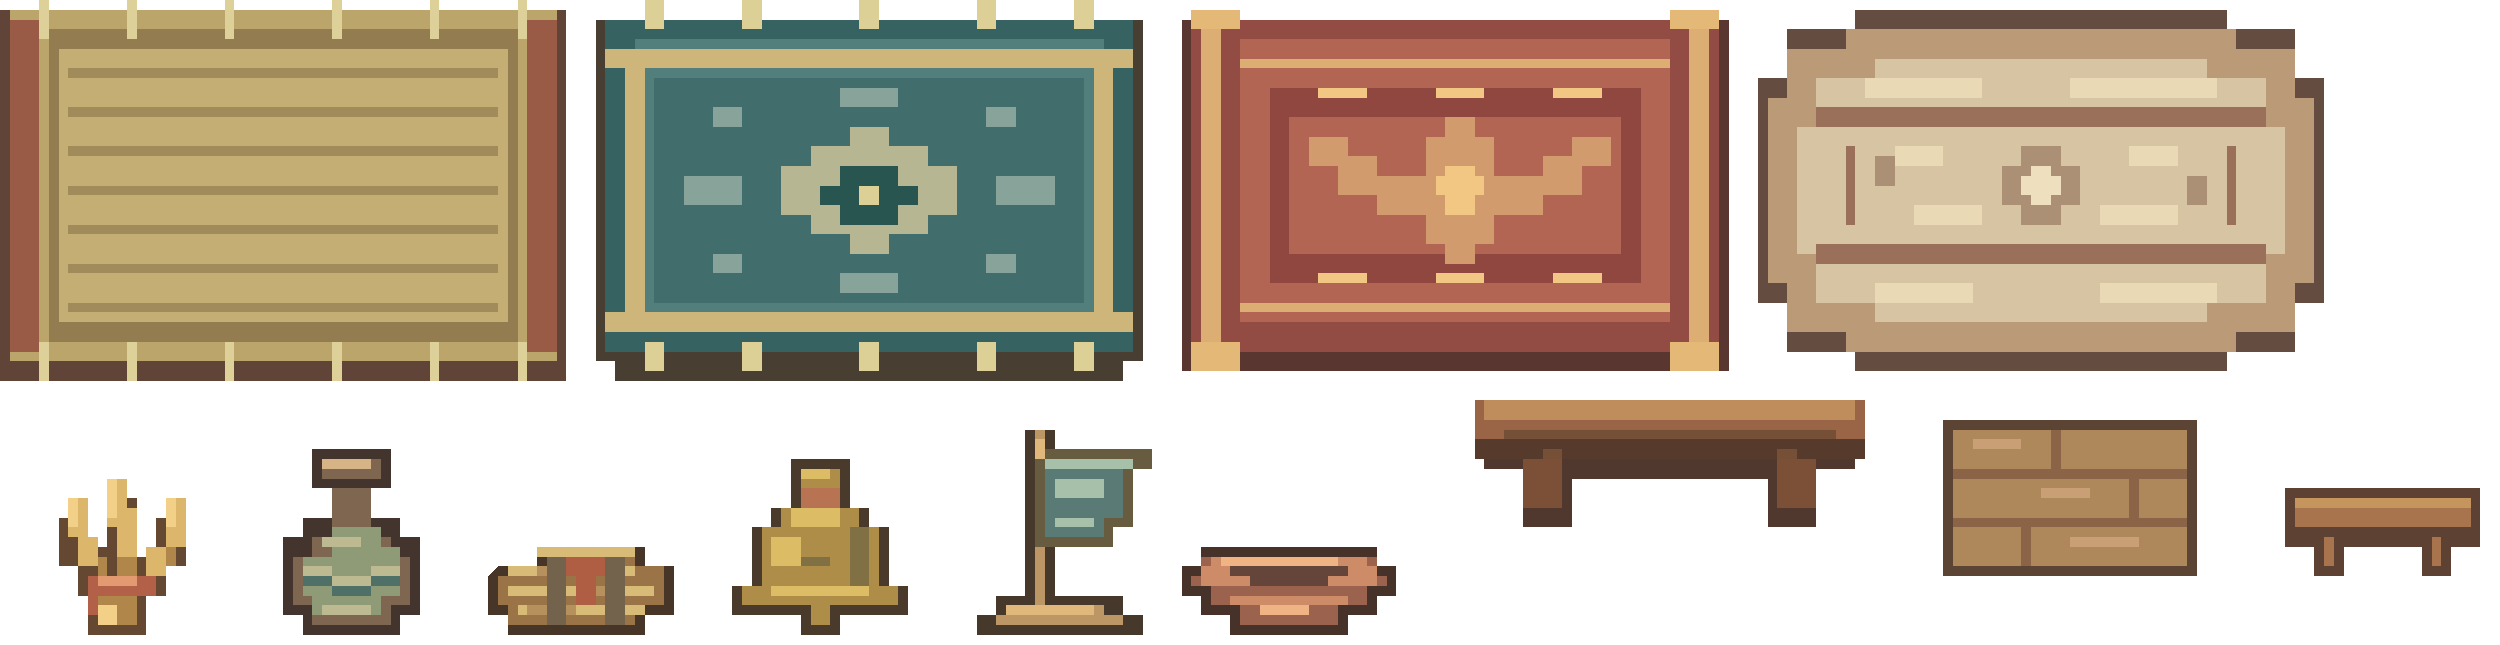
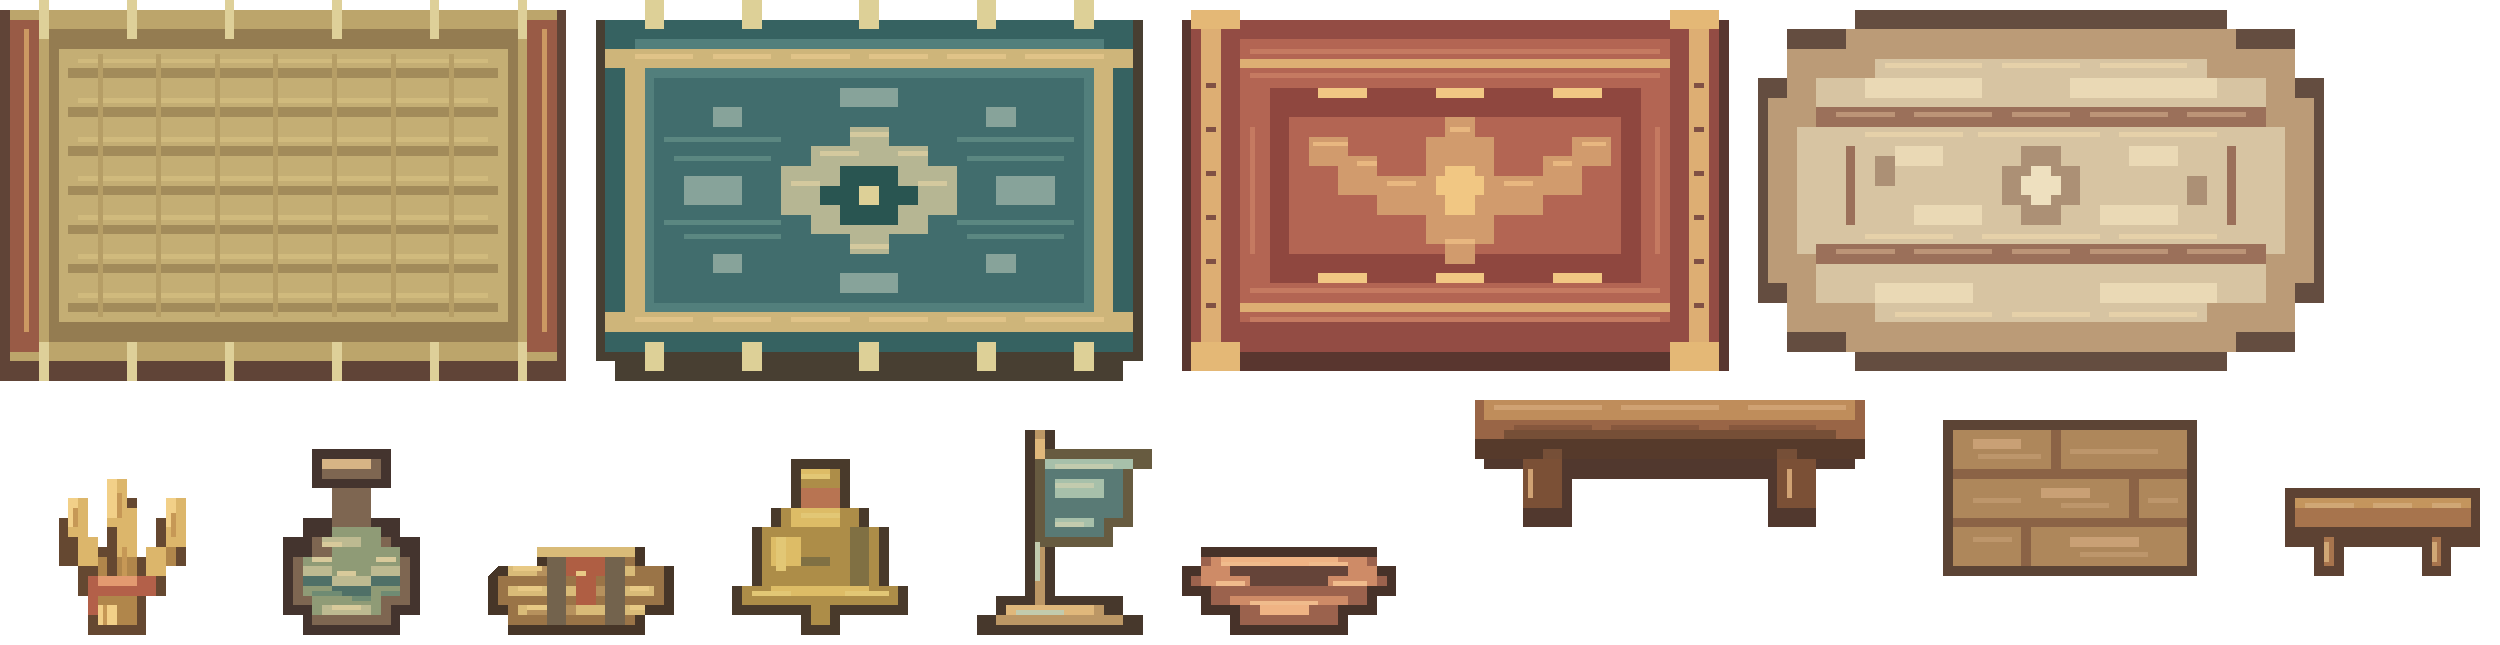
<svg xmlns="http://www.w3.org/2000/svg" width="256" height="66" viewBox="0 0 256 66" shape-rendering="crispEdges">
  <g transform="translate(-75 -77)">
    <path fill="#604437" d="M75 78h58v38H75z" />
    <path fill="#bca56b" d="M76 78h56v36H76z" />
    <path fill="#947c51" d="M80 80h48v32H80z" />
    <path fill="#c4ae74" d="M81 82h46v28H81z" />
    <path fill="#a28b5a" d="M82 84h44v1H82zM82 88h44v1H82zM82 92h44v1H82zM82 96h44v1H82zM82 100h44v1H82zM82 104h44v1H82zM82 108h44v1H82z" />
    <path fill="#995b46" d="M76 79h3v34h-3zM129 79h3v34h-3z" />
    <path fill="#ded099" d="M79 77h1v4h-1zM88 77h1v4h-1zM98 77h1v4h-1zM109 77h1v4h-1zM119 77h1v4h-1zM128 77h1v4h-1zM79 112h1v4h-1zM88 112h1v4h-1zM98 112h1v4h-1zM109 112h1v4h-1zM119 112h1v4h-1zM128 112h1v4h-1z" />
+     <path fill="#d0ba7d" d="M83 83h42v.5H83z M83 87h42v.5H83z M83 91h42v.5H83z M83 95h42v.5H83z M83 99h42v.5H83z M83 103h42v.5H83z M83 107h42v.5H83z" />
+     <path fill="#b69e66" d="M85 82.5h.5v27H85z M91 82.5h.5v27H91z M97 82.5h.5v27H97z M103 82.5h.5v27H103z M109 82.5h.5v27H109z M115 82.5h.5v27H115z M121 82.5h.5v27H121z" />
+     <path fill="#cc9862" d="M77.5 80h.5v31h-.5z M130.5 80h.5v31h-.5z" />
  </g>
  <g transform="translate(60 0)">
    <path fill="#483f32" d="M1 2h56v35h-2v2H3v-2H1z" />
    <path fill="#366261" d="M2 2h54v34H2z" />
    <path fill="#527f7c" d="M5 4h48v30H5z" />
    <path fill="#416d6d" d="M7 8h44v23H7zM10 12h38v1H10zM10 27h38v1H10z" />
    <path fill="#ceb57a" d="M2 5h54v2H2zM2 32h54v2H2zM4 7h2v25H4zM52 7h2v25h-2z" />
    <path fill="#87a39a" d="M13 11h3v2h-3zM41 11h3v2h-3zM13 26h3v2h-3zM41 26h3v2h-3zM10 18h6v3h-6zM42 18h6v3h-6zM26 9h6v2h-6zM26 28h6v2h-6z" />
    <path fill="#b6b693" d="M27 13h4v2h4v2h3v5h-3v2h-4v2h-4v-2h-4v-2h-3v-5h3v-2h4z" />
    <path fill="#295551" d="M26 17h6v2h2v2h-2v2h-6v-2h-2v-2h2z" />
    <path fill="#ddd097" d="M28 19h2v2h-2zM6 0h2v3H6zM16 0h2v3h-2zM28 0h2v3h-2zM40 0h2v3h-2zM50 0h2v3h-2zM6 35h2v3H6zM16 35h2v3h-2zM28 35h2v3h-2zM40 35h2v3h-2zM50 35h2v3h-2z" />
+     <path fill="#e0c388" d="M5 5.5h6v.5H5z M13 5.5h6v.5h-6z M21 5.5h6v.5h-6z M29 5.5h6v.5h-6z M37 5.5h6v.5h-6z M45 5.5h8v.5h-8z M5 32.5h6v.5H5z M13 32.5h6v.5h-6z M21 32.5h6v.5h-6z M29 32.5h6v.5h-6z M37 32.5h6v.5h-6z M45 32.5h8v.5h-8z" />
+     <path fill="#5b8781" d="M8 14h12v.5H8z M9 16h10v.5H9z M8 22.5h12v.5H8z M10 24h10v.5H10z M38 14h12v.5H38z M39 16h10v.5H39z M38 22.5h12v.5H38z M39 24h10v.5H39z" />
+     <path fill="#d4c99e" d="M27 13.5h4v.5h-4z M24 15.5h4v.5h-4z M32 15.5h3v.5h-3z M21 18.5h3v.5h-3z M34 18.5h3v.5h-3z M27 25h4v.5h-4z" />
  </g>
  <g transform="translate(120 0)">
    <path fill="#59362f" d="M1 2h56v36H1z" />
    <path fill="#934c44" d="M2 2h54v34H2z" />
    <path fill="#b36553" d="M7 4h44v29H7z" />
    <path fill="#ddae73" d="M3 3h2v32H3zM53 3h2v32h-2zM7 6h44v1H7zM7 31h44v1H7z" />
    <path fill="#8f473f" d="M10 9h38v3H10zM10 26h38v3H10zM10 12h2v14h-2zM46 12h2v14h-2z" />
    <path fill="#d19b6d" d="M14 14h4v2h3v2h5v-4h2v-2h3v2h2v4h5v-2h3v-2h4v3h-3v3h-4v2h-5v3h-2v2h-3v-2h-2v-3h-5v-2h-4v-3h-3z" />
    <path fill="#f1c783" d="M28 17h3v5h-3zM27 18h5v2h-5zM15 9h5v1h-5zM27 9h5v1h-5zM39 9h5v1h-5zM15 28h5v1h-5zM27 28h5v1h-5zM39 28h5v1h-5z" />
    <path fill="#e4b876" d="M2 1h5v2H2zM51 1h5v2h-5zM2 35h5v3H2zM51 35h5v3h-5z" />
+     <path fill="#c57a61" d="M8 5h42v.5H8z M8 7.5h42v.5H8z M8 29.5h42v.5H8z M8 32.5h42v.5H8z M8 13h.5v13H8z M49.5 13h.5v13h-.5z" />
+     <path fill="#e8b780" d="M14.5 14.5H18v.5h-3.5z M19 16.5h2v.5h-2z M22 18.5h3v.5h-3z M28.5 13h2v.5h-2z M34 18.5h3v.5h-3z M39 16.5h2v.5h-2z M42 14.5h2.5v.5H42z M28 24.5h3v.5h-3z" />
+     <path fill="#805044" d="M3.5 8.5h1v.5h-1z M3.5 13h1v.5h-1z M3.5 17.5h1v.5h-1z M3.5 22h1v.5h-1z M3.5 26.5h1v.5h-1z M3.5 31h1v.5h-1z M53.5 8.5h1v.5h-1z M53.5 13h1v.5h-1z M53.5 17.5h1v.5h-1z M53.5 22h1v.5h-1z M53.5 26.5h1v.5h-1z M53.5 31h1v.5h-1z" />
  </g>
  <g transform="translate(180 0)">
    <path fill="#644d40" d="M3 3h7V1h38v2h7v5h3v23h-3v5h-7v2H10v-2H3v-5H0V8h3z" />
    <path fill="#bb9b77" d="M3 5h6V3h40v2h6v5h2v19h-2v5h-6v2H9v-2H3v-5H1V10h2z" />
    <path fill="#d7c4a2" d="M6 8h6V6h34v2h6v5h2v13h-2v5h-6v2H12v-2H6v-5H4V13h2z" />
    <path fill="#9b705a" d="M6 11h46v2H6zM6 25h46v2H6zM9 15h1v8H9zM48 15h1v8h-1z" />
    <path fill="#ead9b5" d="M11 8h12v2H11zM32 8h15v2H32zM14 15h5v2h-5zM38 15h5v2h-5zM16 21h7v2h-7zM35 21h8v2h-8zM12 29h10v2H12zM35 29h12v2H35z" />
    <path fill="#ac9075" d="M27 15h4v2h2v4h-2v2h-4v-2h-2v-4h2zM12 16h2v3h-2zM44 18h2v3h-2z" />
    <path fill="#eee0bf" d="M28 17h2v4h-2zM27 18h4v2h-4z" />
+     <path fill="#e6d1a9" d="M13 6.5h10v.5H13z M25 6.5h8v.5h-8z M35 6.5h9v.5h-9z M11 13.5h10v.5H11z M22.5 13.5H35v.5H22.5z M37 13.5h10v.5H37z M11 24h9v.5h-9z M23 24h12v.5H23z M37 24h10v.5H37z M14 32h10v.5H14z M26 32h8v.5h-8z M36 32h9v.5h-9z" />
+     <path fill="#bc9477" d="M8 11.5h6v.5H8z M16 11.5h8v.5h-8z M26 11.5h6v.5h-6z M34 11.5h8v.5h-8z M44 11.5h6v.5h-6z M8 25.5h6v.5H8z M16 25.5h8v.5h-8z M26 25.5h6v.5h-6z M34 25.5h8v.5h-8z M44 25.5h6v.5h-6z" />
  </g>
  <g transform="translate(0 40)">
    <path fill="#654831" d="M7 12h2v4h2v-5h3v6h2v-4h3v5h-2v3h-2v4H9v-4H8v-3H6v-5h1z" />
    <path fill="#b0864b" d="M8 14h1v3h2v4h-1v-3H8zM12 12h2v8h-2zM17 15h1v3h-2v2h-1v-3h2zM10 21h4v3h-4z" />
    <path fill="#dcb66b" d="M7 11h2v4h1v3H8v-3H7zM11 9h2v3h1v5h-2v-3h-1zM17 11h2v5h-2v3h-2v-3h2z" />
    <path fill="#f2d088" d="M7 11h1v3H7zM11 9h1v4h-1zM17 11h1v3h-1zM10 22h2v2h-2z" />
    <path fill="#b36049" d="M9 19h7v2h-6v2H9z" />
    <path fill="#e39a70" d="M10 19h4v1h-4z" />
+     <path fill="#c69856" d="M7.5 12h.5v2h-.5z M12 10.5h.5V13H12z M17.5 12.5h.5V15h-.5z M12.5 16h.5v3h-.5z M10.5 22h.5v2h-.5z" />
  </g>
  <g transform="translate(24 40)">
    <path fill="#44342e" d="M8 6h8v4h-2v3h3v2h2v8h-2v2H7v-2H5v-8h2v-2h3v-3H8z" />
    <path fill="#7e6651" d="M9 7h6v2H9zM10 10h4v5h2v2h2v5h-2v2H8v-2H6v-5h2v-2h2z" />
    <path fill="#8f9b76" d="M7 17h3v-3h5v2h2v5h-2v2H8v-2H7z" />
    <path fill="#bdba91" d="M9 15h4v1H9zM7 18h3v1H7zM10 19h4v1h-4zM14 18h3v1h-3zM9 22h5v1H9z" />
    <path fill="#4f7067" d="M7 19h3v1H7zM10 20h4v1h-4zM14 19h3v1h-3z" />
    <path fill="#d7b485" d="M9 7h5v1H9z" />
+     <path fill="#d8ca9b" d="M9 15.5h2v.5H9z M8 17h2v.5H8z M10.5 18.5h2v.5h-2z M14.5 17h2v.5h-2z M10 22h3v.5h-3z" />
+     <path fill="#6f8b73" d="M8 20.5h3v.5H8z M12 21h2v.5h-2z M15 20.5h2v.5h-2z" />
  </g>
  <g transform="translate(48 40)">
    <path fill="#473628" d="M3 18h4v-2h11v2h3v5h-3v2H4v-2H2v-4z" />
    <path fill="#9a7447" d="M4 18h4v-2h9v2h3v4h-3v2H4v-2H3v-3h1z" />
    <path fill="#d9bb78" d="M4 18h13v1H4zM4 20h15v1H4zM5 22h13v1H5zM7 16h10v1H7z" />
    <path fill="#b6915d" d="M7 18h3v1H7zM12 20h3v1h-3zM6 22h5v1H6z" />
    <path fill="#73634d" d="M8 17h2v7H8zM14 17h2v7h-2z" />
    <path fill="#af5e43" d="M10 17h4v2h-1v3h-2v-3h-1z" />
+     <path fill="#e8c985" d="M4.5 18h3v.5h-3z M5 20h2.5v.5H5z M6 22h2v.5H6z M16.5 20h2v.5h-2z M16.5 22h1.5v.5h-1.5z M11 18.5h1v.5h-1z" />
  </g>
  <g transform="translate(72 40)">
    <path fill="#493a2b" d="M9 7h6v5h2v2h2v6h2v3h-7v2h-4v-2H3v-3h2v-6h2v-2h2z" />
    <path fill="#ad8d48" d="M10 8h4v3h-4zM8 12h8v2h2v6H6v-6h2zM4 20h16v2H4zM11 22h2v2h-2z" />
    <path fill="#ddbc66" d="M10 8h3v1h-3zM9 12h5v2H9zM7 15h3v3H7zM7 20h10v1H7z" />
    <path fill="#807043" d="M15 14h2v6h-2zM10 17h3v1h-3z" />
    <path fill="#b87452" d="M10 10h4v2h-4z" />
+     <path fill="#e2c775" d="M10 8.5h3v.5h-3z M10 12.5h4v.5h-4z M7.5 15h1v3.5h-1z M5 20.5h4v.5H5z M14.5 20.5H19v.5h-4.5z" />
  </g>
  <g transform="translate(96 40)">
    <path fill="#47382c" d="M9 4h3v17h7v2h2v2H4v-2h2v-2h3z" />
    <path fill="#bc9765" d="M10 4h1v18h6v1h2v1H6v-1h2v-1h2z" />
    <path fill="#675b40" d="M10 6h12v2h-2v6h-2v2h-8z" />
    <path fill="#597a75" d="M11 7h9v1h-1v5h-2v2h-6z" />
    <path fill="#a7c0aa" d="M11 7h9v1h-9zM12 9h5v2h-5zM12 13h4v1h-4z" />
    <path fill="#e0b87b" d="M10 5h1v2h-1zM7 22h9v1H7z" />
+     <path fill="#c2cbae" d="M12 7.5h6v.5h-6z M12 9.5h4v.5h-4z M12 13.5h3v.5h-3z M10 15.5h.5v4H10z M8 22.5h5v.5H8z" />
  </g>
  <g transform="translate(120 40)">
    <path fill="#473229" d="M3 16h18v2h2v3h-2v2h-3v2H6v-2H3v-2H1v-3h2z" />
    <path fill="#9b624d" d="M3 17h18v2h1v1h-2v2h-3v2H7v-2H4v-2H2v-1h1z" />
    <path fill="#ce8b67" d="M4 17h16v1h1v2H3v-2h1zM6 21h12v1H6z" />
    <path fill="#654439" d="M6 18h12v1H6zM8 19h8v1H8z" />
    <path fill="#efb384" d="M5 17h12v1H5zM9 22h5v1H9z" />
+     <path fill="#f0bb8c" d="M5 17.5h5v.5H5z M14 17.5h4v.5h-4z M4.5 19.5h3v.5h-3z M16.5 19.5H20v.5h-3.5z M8 21.5h7v.5H8z" />
  </g>
  <g transform="translate(150 40)">
    <path fill="#51382e" d="M2 5h38v3h-4v6h-5V9H11v5H6V8H2z" />
    <path fill="#7b5036" d="M6 7h4v5H6zM32 7h4v5h-4z" />
    <path fill="#563a2b" d="M1 1h40v6H1z" />
    <path fill="#996546" d="M1 1h40v4H1z" />
    <path fill="#bf8d5b" d="M2 1h38v2H2z" />
    <path fill="#764f37" d="M4 4h34v1H4zM8 6h2v1H8zM32 6h2v1h-2z" />
+     <path fill="#d0a273" d="M3 1.5h11v.5H3z M16 1.5h10v.5H16z M29 1.5h10v.5H29z M6.5 8h.5v3h-.5z M33 8h.5v3H33z" />
+     <path fill="#86573d" d="M5 3.5h8v.5H5z M15 3.5h9v.5h-9z M27 3.5h9v.5h-9z" />
  </g>
  <g transform="translate(196 40)">
    <path fill="#5c4435" d="M3 3h26v16H3z" />
    <path fill="#ae875b" d="M4 4h24v14H4z" />
    <path fill="#8b6346" d="M4 8h24v1H4zM4 13h24v1H4zM14 4h1v4h-1zM22 9h1v4h-1zM11 14h1v4h-1z" />
    <path fill="#c9a075" d="M6 5h5v1H6zM13 10h5v1h-5zM16 15h7v1h-7z" />
+     <path fill="#bd966b" d="M6.5 6.5H13v.5H6.5z M16 6h9v.5h-9z M6 11h5v.5H6z M15 11.5h5v.5h-5z M24 11h3v.5h-3z M6 15h4v.5H6z M17 16.5h7v.5h-7z" />
  </g>
  <g transform="translate(232 40)">
    <path fill="#5d4233" d="M2 10h20v6h-3v3h-3v-3H8v3H5v-3H2z" />
    <path fill="#a7744d" d="M3 11h18v3H3zM6 15h1v3H6zM17 15h1v3h-1z" />
    <path fill="#c4955d" d="M3 11h18v1H3z" />
+     <path fill="#d0a775" d="M4 11.5h5v.5H4z M11 11.5h4v.5h-4z M17 11.5h3v.5h-3z M6 15.5h.5v2H6z M17 15.5h.5v2H17z" />
  </g>
</svg>
